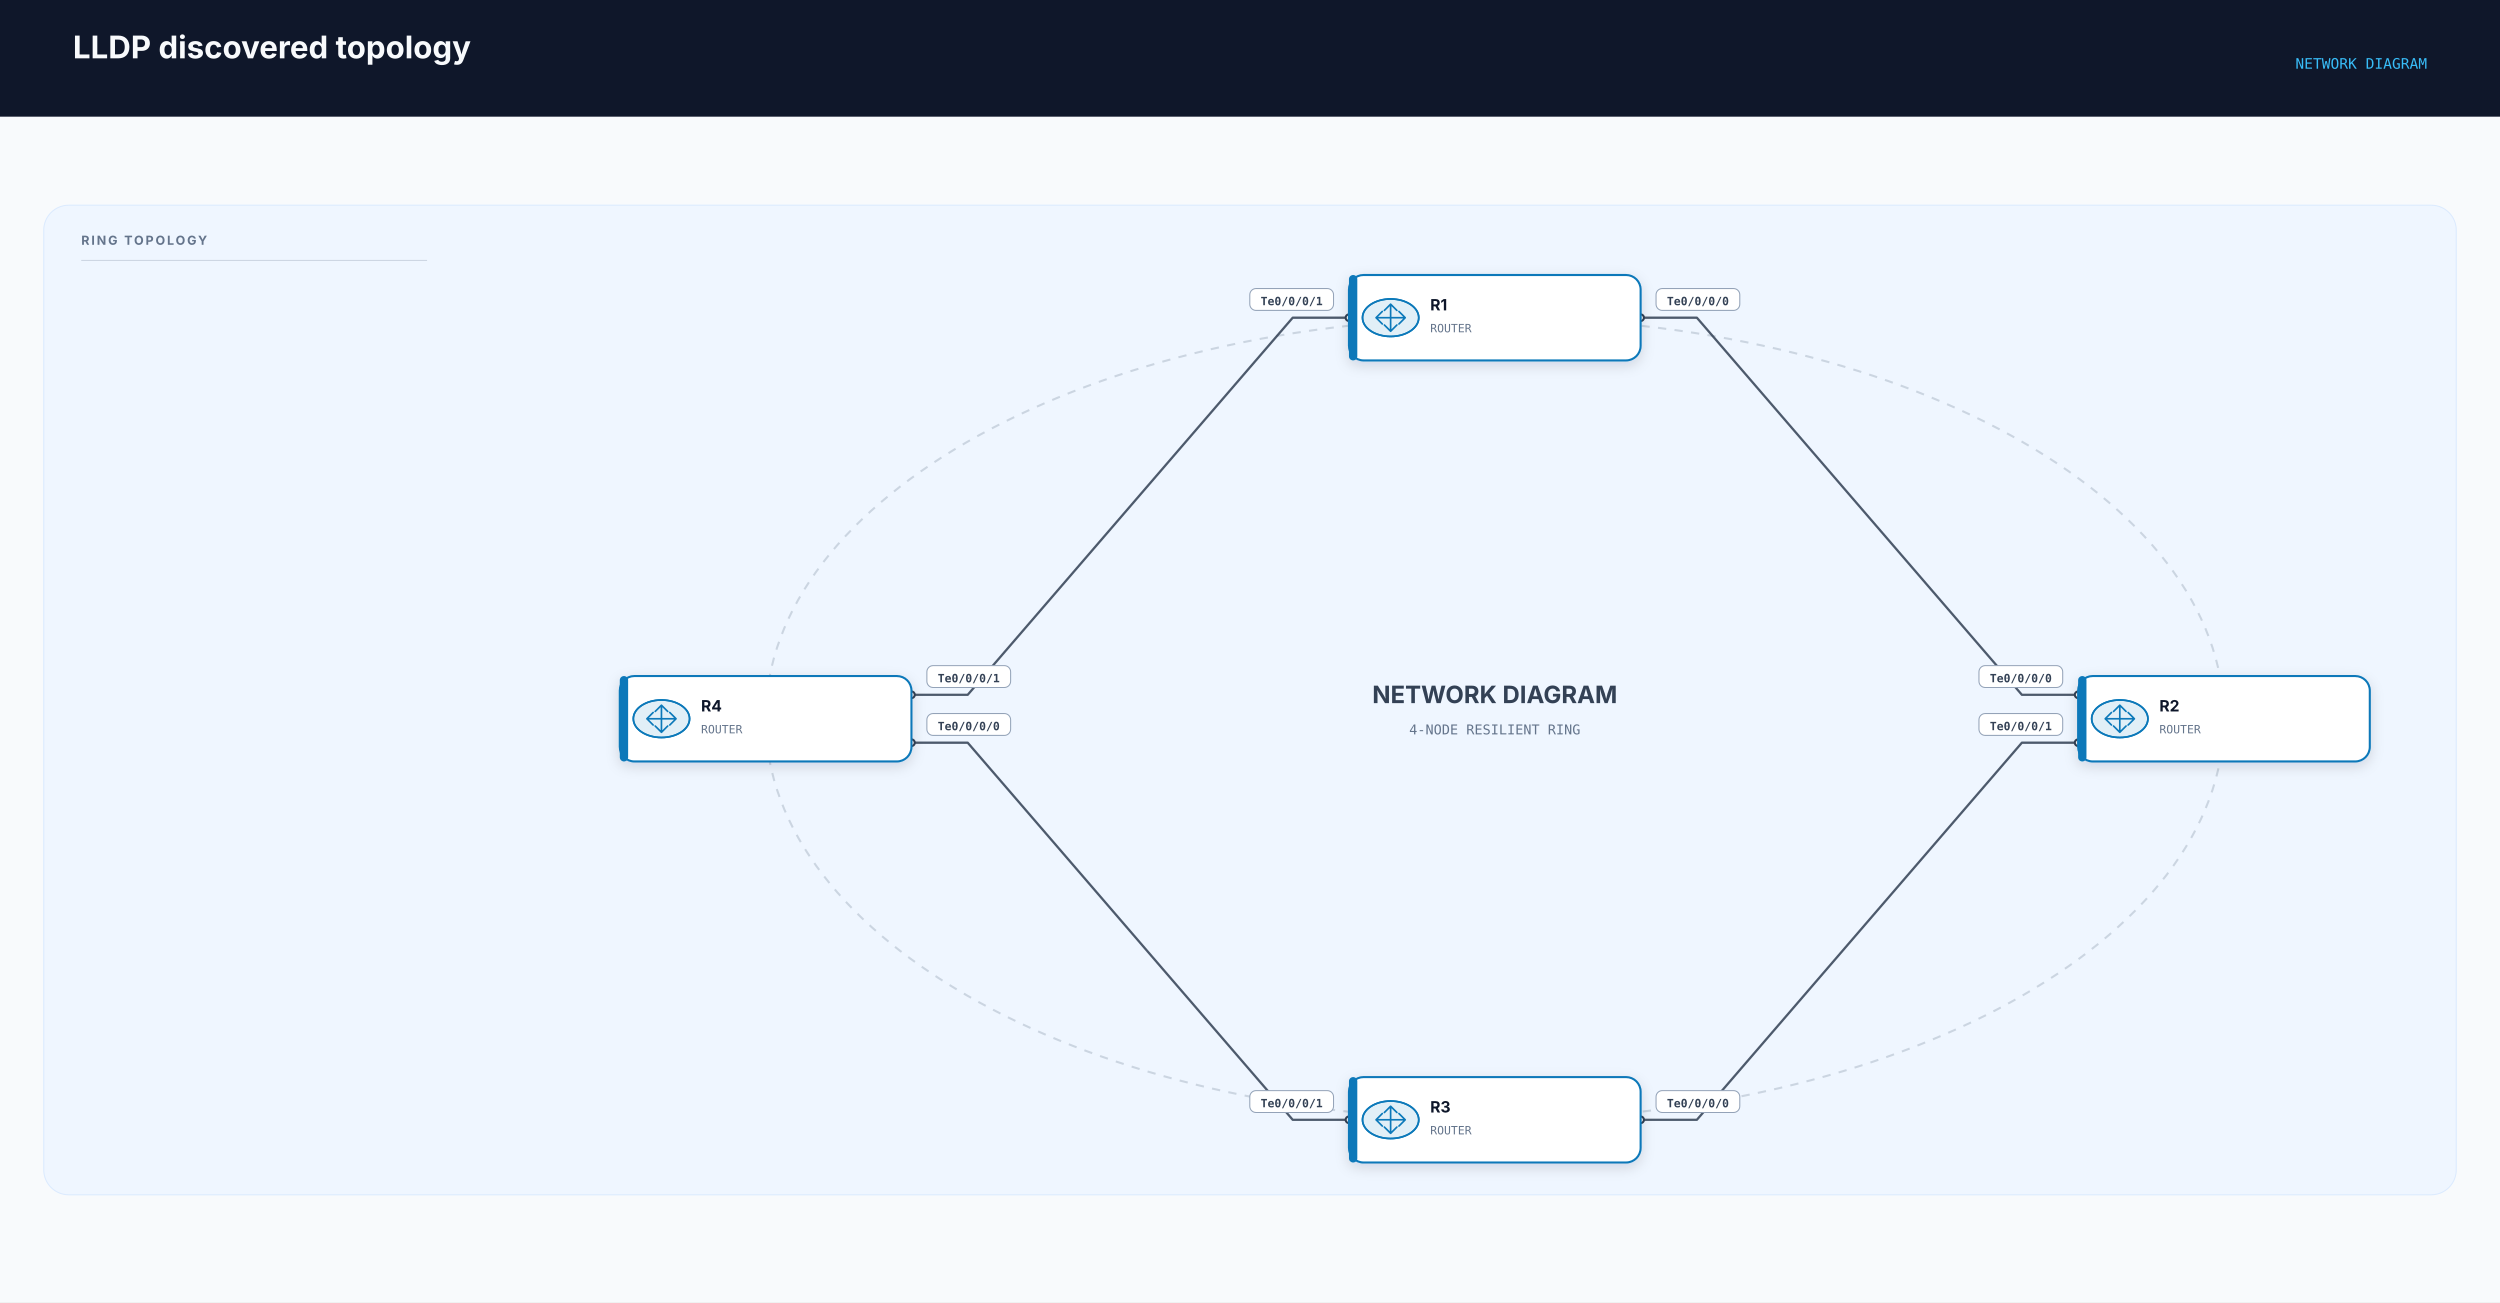
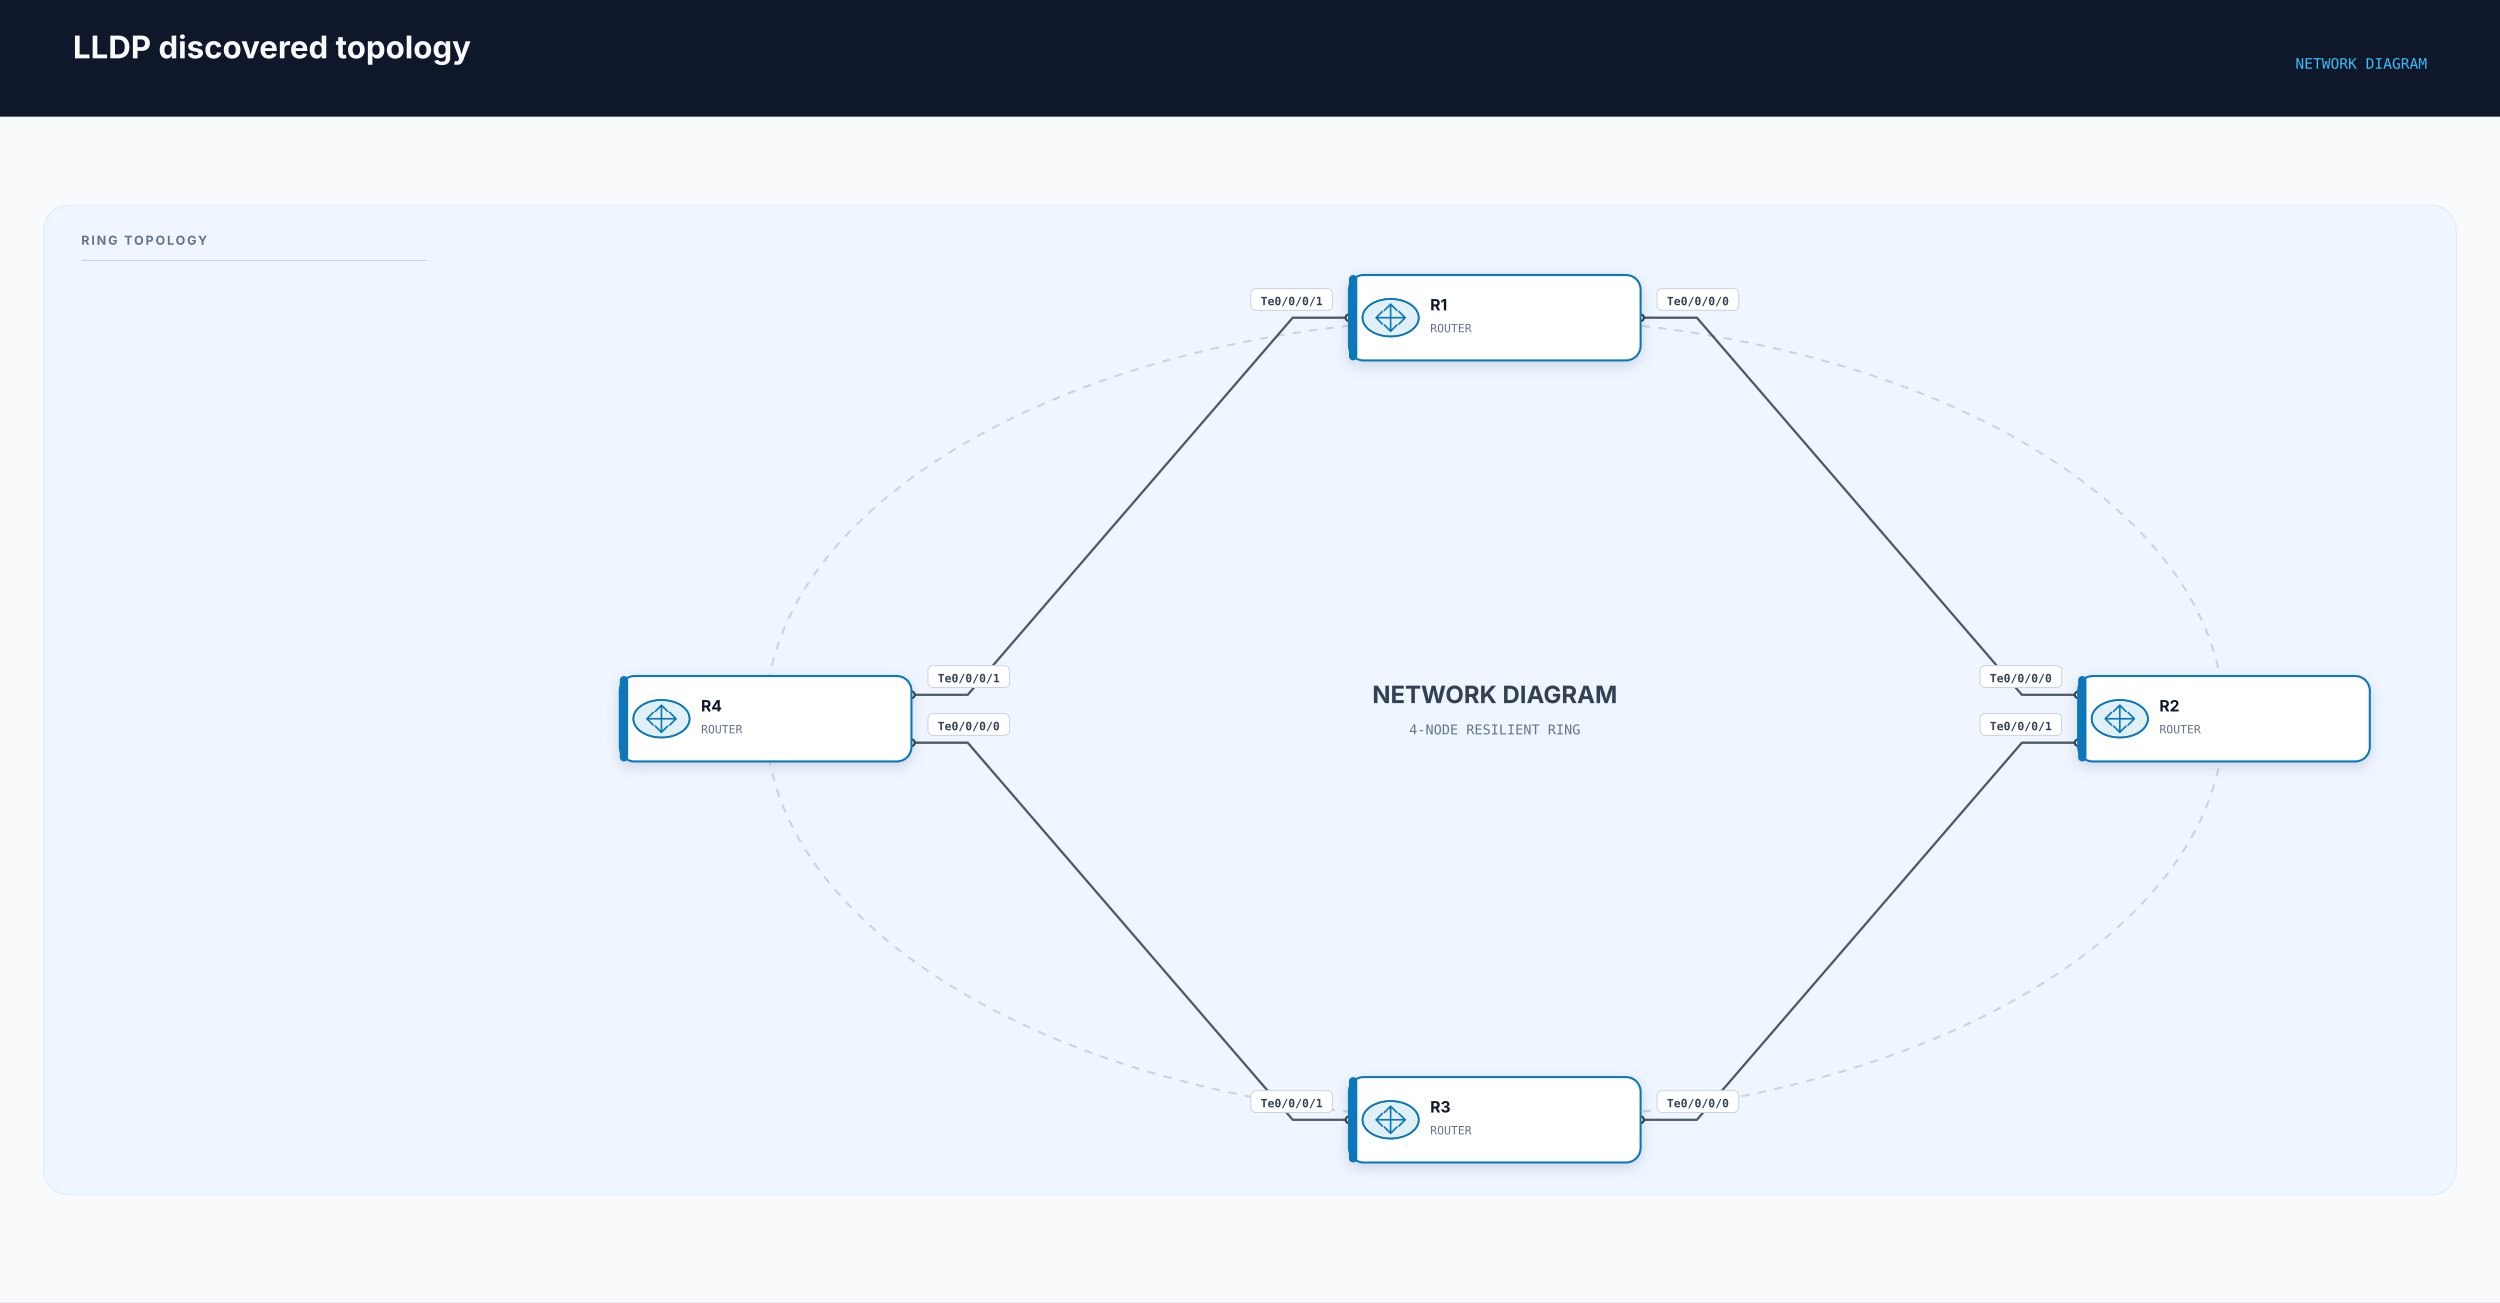
<svg xmlns="http://www.w3.org/2000/svg" class="theme-light" width="2400" height="1250" viewBox="0 0 2400 1250" role="img" shape-rendering="geometricPrecision">
  <defs>
    <filter id="shadow" x="-20%" y="-20%" width="140%" height="150%">
      <feDropShadow dx="0" dy="4" stdDeviation="6" flood-color="#0f172a" flood-opacity=".14" />
    </filter>
  </defs>
  <rect width="100%" height="100%" fill="#f8fafc" />
  <rect x="0" y="0" width="2400" height="112" fill="#0f172a" />
  <text x="70" y="56" fill="#f8fafc" font-family="Inter,Segoe UI,sans-serif" font-size="30" font-weight="700">LLDP discovered topology</text>
  <text x="70" y="84" fill="#94a3b8" font-family="Inter,Segoe UI,sans-serif" font-size="15" />
  <text x="2330" y="66" text-anchor="end" fill="#38bdf8" font-family="ui-monospace,SFMono-Regular,monospace" font-size="14">NETWORK DIAGRAM</text>
  <g id="ring-background">
    <rect x="42" y="197" width="2316" height="950" rx="24" fill="#eff6ff" stroke="#dbeafe" />
    <ellipse cx="1435" cy="690" rx="700" ry="385" fill="none" stroke="#cbd5e1" stroke-width="2" stroke-dasharray="8 8" />
    <text x="1435" y="675" text-anchor="middle" fill="#334155" font-family="Inter,Segoe UI,sans-serif" font-size="23" font-weight="750">NETWORK DIAGRAM</text>
    <text x="1435" y="705" text-anchor="middle" fill="#64748b" font-family="ui-monospace,SFMono-Regular,monospace" font-size="13">4-NODE RESILIENT RING</text>
    <text x="78" y="235" fill="#64748b" font-family="Inter,Segoe UI,sans-serif" font-size="12" font-weight="700" letter-spacing="1.8">RING TOPOLOGY</text>
    <path d="M78 250 H410" stroke="#cbd5e1" stroke-width="1" />
  </g>
  <g id="links">
    <g id="link-1" data-netdiag-kind="link">
      <path d="M 1575.0 305.0 H 1629.0 L 1941.0 667.0 H 1995.0" fill="none" stroke="#334155" stroke-width="2.2" stroke-linecap="round" stroke-linejoin="round" opacity=".86" />
      <circle cx="1575.0" cy="305.0" r="3.2" fill="#ffffff" stroke="#334155" stroke-width="2" />
      <circle cx="1995.0" cy="667.0" r="3.2" fill="#ffffff" stroke="#334155" stroke-width="2" />
-       <rect class="interface-label-badge" x="1589.8" y="277.0" width="80.4" height="21.0" rx="6.0" fill="#ffffff" stroke="#94a3b8" stroke-width="1" />
+       <rect class="interface-label-badge" x="1590.8" y="277.0" width="78.4" height="21.0" rx="5.0" fill="#ffffff" stroke="#cbd5e1" stroke-width="1" />
      <text class="interface-label-text" x="1630.0" y="293.0" text-anchor="middle" fill="#334155" font-family="ui-monospace,SFMono-Regular,monospace" font-size="11" font-weight="650">Te0/0/0/0</text>
-       <rect class="interface-label-badge" x="1899.8" y="639.0" width="80.4" height="21.0" rx="6.0" fill="#ffffff" stroke="#94a3b8" stroke-width="1" />
+       <rect class="interface-label-badge" x="1900.8" y="639.0" width="78.4" height="21.0" rx="5.0" fill="#ffffff" stroke="#cbd5e1" stroke-width="1" />
      <text class="interface-label-text" x="1940.0" y="655.0" text-anchor="middle" fill="#334155" font-family="ui-monospace,SFMono-Regular,monospace" font-size="11" font-weight="650">Te0/0/0/0</text>
    </g>
    <g id="link-2" data-netdiag-kind="link">
      <path d="M 1295.0 305.0 H 1241.0 L 929.0 667.0 H 875.0" fill="none" stroke="#334155" stroke-width="2.2" stroke-linecap="round" stroke-linejoin="round" opacity=".86" />
      <circle cx="1295.0" cy="305.0" r="3.2" fill="#ffffff" stroke="#334155" stroke-width="2" />
      <circle cx="875.0" cy="667.0" r="3.2" fill="#ffffff" stroke="#334155" stroke-width="2" />
-       <rect class="interface-label-badge" x="1199.8" y="277.0" width="80.4" height="21.0" rx="6.0" fill="#ffffff" stroke="#94a3b8" stroke-width="1" />
+       <rect class="interface-label-badge" x="1200.8" y="277.0" width="78.4" height="21.0" rx="5.0" fill="#ffffff" stroke="#cbd5e1" stroke-width="1" />
      <text class="interface-label-text" x="1240.0" y="293.0" text-anchor="middle" fill="#334155" font-family="ui-monospace,SFMono-Regular,monospace" font-size="11" font-weight="650">Te0/0/0/1</text>
-       <rect class="interface-label-badge" x="889.8" y="639.0" width="80.4" height="21.0" rx="6.0" fill="#ffffff" stroke="#94a3b8" stroke-width="1" />
+       <rect class="interface-label-badge" x="890.8" y="639.0" width="78.4" height="21.0" rx="5.0" fill="#ffffff" stroke="#cbd5e1" stroke-width="1" />
      <text class="interface-label-text" x="930.0" y="655.0" text-anchor="middle" fill="#334155" font-family="ui-monospace,SFMono-Regular,monospace" font-size="11" font-weight="650">Te0/0/0/1</text>
    </g>
    <g id="link-3" data-netdiag-kind="link">
      <path d="M 1995.0 713.0 H 1941.0 L 1629.0 1075.0 H 1575.0" fill="none" stroke="#334155" stroke-width="2.2" stroke-linecap="round" stroke-linejoin="round" opacity=".86" />
      <circle cx="1995.0" cy="713.0" r="3.2" fill="#ffffff" stroke="#334155" stroke-width="2" />
      <circle cx="1575.0" cy="1075.0" r="3.2" fill="#ffffff" stroke="#334155" stroke-width="2" />
-       <rect class="interface-label-badge" x="1899.8" y="685.0" width="80.4" height="21.0" rx="6.0" fill="#ffffff" stroke="#94a3b8" stroke-width="1" />
+       <rect class="interface-label-badge" x="1900.8" y="685.0" width="78.4" height="21.0" rx="5.0" fill="#ffffff" stroke="#cbd5e1" stroke-width="1" />
      <text class="interface-label-text" x="1940.0" y="701.0" text-anchor="middle" fill="#334155" font-family="ui-monospace,SFMono-Regular,monospace" font-size="11" font-weight="650">Te0/0/0/1</text>
-       <rect class="interface-label-badge" x="1589.8" y="1047.0" width="80.4" height="21.0" rx="6.0" fill="#ffffff" stroke="#94a3b8" stroke-width="1" />
+       <rect class="interface-label-badge" x="1590.8" y="1047.0" width="78.4" height="21.0" rx="5.0" fill="#ffffff" stroke="#cbd5e1" stroke-width="1" />
      <text class="interface-label-text" x="1630.0" y="1063.0" text-anchor="middle" fill="#334155" font-family="ui-monospace,SFMono-Regular,monospace" font-size="11" font-weight="650">Te0/0/0/0</text>
    </g>
    <g id="link-4" data-netdiag-kind="link">
      <path d="M 1295.0 1075.0 H 1241.0 L 929.0 713.0 H 875.0" fill="none" stroke="#334155" stroke-width="2.2" stroke-linecap="round" stroke-linejoin="round" opacity=".86" />
      <circle cx="1295.0" cy="1075.0" r="3.2" fill="#ffffff" stroke="#334155" stroke-width="2" />
      <circle cx="875.0" cy="713.0" r="3.2" fill="#ffffff" stroke="#334155" stroke-width="2" />
-       <rect class="interface-label-badge" x="1199.8" y="1047.0" width="80.4" height="21.0" rx="6.0" fill="#ffffff" stroke="#94a3b8" stroke-width="1" />
+       <rect class="interface-label-badge" x="1200.8" y="1047.0" width="78.4" height="21.0" rx="5.0" fill="#ffffff" stroke="#cbd5e1" stroke-width="1" />
      <text class="interface-label-text" x="1240.0" y="1063.0" text-anchor="middle" fill="#334155" font-family="ui-monospace,SFMono-Regular,monospace" font-size="11" font-weight="650">Te0/0/0/1</text>
-       <rect class="interface-label-badge" x="889.8" y="685.0" width="80.4" height="21.0" rx="6.0" fill="#ffffff" stroke="#94a3b8" stroke-width="1" />
+       <rect class="interface-label-badge" x="890.8" y="685.0" width="78.4" height="21.0" rx="5.0" fill="#ffffff" stroke="#cbd5e1" stroke-width="1" />
      <text class="interface-label-text" x="930.0" y="701.0" text-anchor="middle" fill="#334155" font-family="ui-monospace,SFMono-Regular,monospace" font-size="11" font-weight="650">Te0/0/0/0</text>
    </g>
  </g>
  <g id="nodes">
    <g id="r1" data-netdiag-kind="node" filter="url(#shadow)">
      <rect x="1295.0" y="264.0" width="280.0" height="82.0" rx="14" fill="#ffffff" stroke="#0878b9" stroke-width="2" />
      <rect x="1295.0" y="264.0" width="8" height="82.0" rx="4" fill="#0878b9" />
      <g class="device-icon device-icon-router" transform="translate(1335.0 305.0)" stroke="#0878b9" fill="none" stroke-width="1.6" stroke-linecap="round" stroke-linejoin="round">
        <ellipse cx="0" cy="0" rx="27" ry="18" fill="#0878b9" fill-opacity=".12" />
        <ellipse cx="0" cy="0" rx="27" ry="18" />
        <path d="M-14 0h28M8-6l6 6-6 6M14 0H-14M-8-6l-6 6 6 6" />
        <path d="M0-13v26M-6-7l6-6 6 6M-6 7l6 6 6-6" />
      </g>
      <text class="node-title" x="1373.0" y="298.0" fill="#0f172a" font-family="Inter,Segoe UI,Arial,sans-serif" font-size="15" font-weight="700">R1</text>
      <text x="1373.0" y="319.0" fill="#64748b" font-family="ui-monospace,SFMono-Regular,monospace" font-size="11">ROUTER</text>
    </g>
    <g id="r2" data-netdiag-kind="node" filter="url(#shadow)">
      <rect x="1995.0" y="649.0" width="280.0" height="82.0" rx="14" fill="#ffffff" stroke="#0878b9" stroke-width="2" />
      <rect x="1995.0" y="649.0" width="8" height="82.0" rx="4" fill="#0878b9" />
      <g class="device-icon device-icon-router" transform="translate(2035.0 690.0)" stroke="#0878b9" fill="none" stroke-width="1.6" stroke-linecap="round" stroke-linejoin="round">
        <ellipse cx="0" cy="0" rx="27" ry="18" fill="#0878b9" fill-opacity=".12" />
        <ellipse cx="0" cy="0" rx="27" ry="18" />
        <path d="M-14 0h28M8-6l6 6-6 6M14 0H-14M-8-6l-6 6 6 6" />
        <path d="M0-13v26M-6-7l6-6 6 6M-6 7l6 6 6-6" />
      </g>
      <text class="node-title" x="2073.0" y="683.0" fill="#0f172a" font-family="Inter,Segoe UI,Arial,sans-serif" font-size="15" font-weight="700">R2</text>
      <text x="2073.0" y="704.0" fill="#64748b" font-family="ui-monospace,SFMono-Regular,monospace" font-size="11">ROUTER</text>
    </g>
    <g id="r3" data-netdiag-kind="node" filter="url(#shadow)">
      <rect x="1295.0" y="1034.0" width="280.0" height="82.0" rx="14" fill="#ffffff" stroke="#0878b9" stroke-width="2" />
      <rect x="1295.0" y="1034.0" width="8" height="82.0" rx="4" fill="#0878b9" />
      <g class="device-icon device-icon-router" transform="translate(1335.0 1075.0)" stroke="#0878b9" fill="none" stroke-width="1.6" stroke-linecap="round" stroke-linejoin="round">
        <ellipse cx="0" cy="0" rx="27" ry="18" fill="#0878b9" fill-opacity=".12" />
        <ellipse cx="0" cy="0" rx="27" ry="18" />
        <path d="M-14 0h28M8-6l6 6-6 6M14 0H-14M-8-6l-6 6 6 6" />
        <path d="M0-13v26M-6-7l6-6 6 6M-6 7l6 6 6-6" />
      </g>
      <text class="node-title" x="1373.0" y="1068.0" fill="#0f172a" font-family="Inter,Segoe UI,Arial,sans-serif" font-size="15" font-weight="700">R3</text>
      <text x="1373.0" y="1089.0" fill="#64748b" font-family="ui-monospace,SFMono-Regular,monospace" font-size="11">ROUTER</text>
    </g>
    <g id="r4" data-netdiag-kind="node" filter="url(#shadow)">
      <rect x="595.0" y="649.0" width="280.0" height="82.0" rx="14" fill="#ffffff" stroke="#0878b9" stroke-width="2" />
      <rect x="595.0" y="649.0" width="8" height="82.0" rx="4" fill="#0878b9" />
      <g class="device-icon device-icon-router" transform="translate(635.0 690.0)" stroke="#0878b9" fill="none" stroke-width="1.6" stroke-linecap="round" stroke-linejoin="round">
        <ellipse cx="0" cy="0" rx="27" ry="18" fill="#0878b9" fill-opacity=".12" />
        <ellipse cx="0" cy="0" rx="27" ry="18" />
        <path d="M-14 0h28M8-6l6 6-6 6M14 0H-14M-8-6l-6 6 6 6" />
        <path d="M0-13v26M-6-7l6-6 6 6M-6 7l6 6 6-6" />
      </g>
      <text class="node-title" x="673.0" y="683.0" fill="#0f172a" font-family="Inter,Segoe UI,Arial,sans-serif" font-size="15" font-weight="700">R4</text>
      <text x="673.0" y="704.0" fill="#64748b" font-family="ui-monospace,SFMono-Regular,monospace" font-size="11">ROUTER</text>
    </g>
  </g>
</svg>
